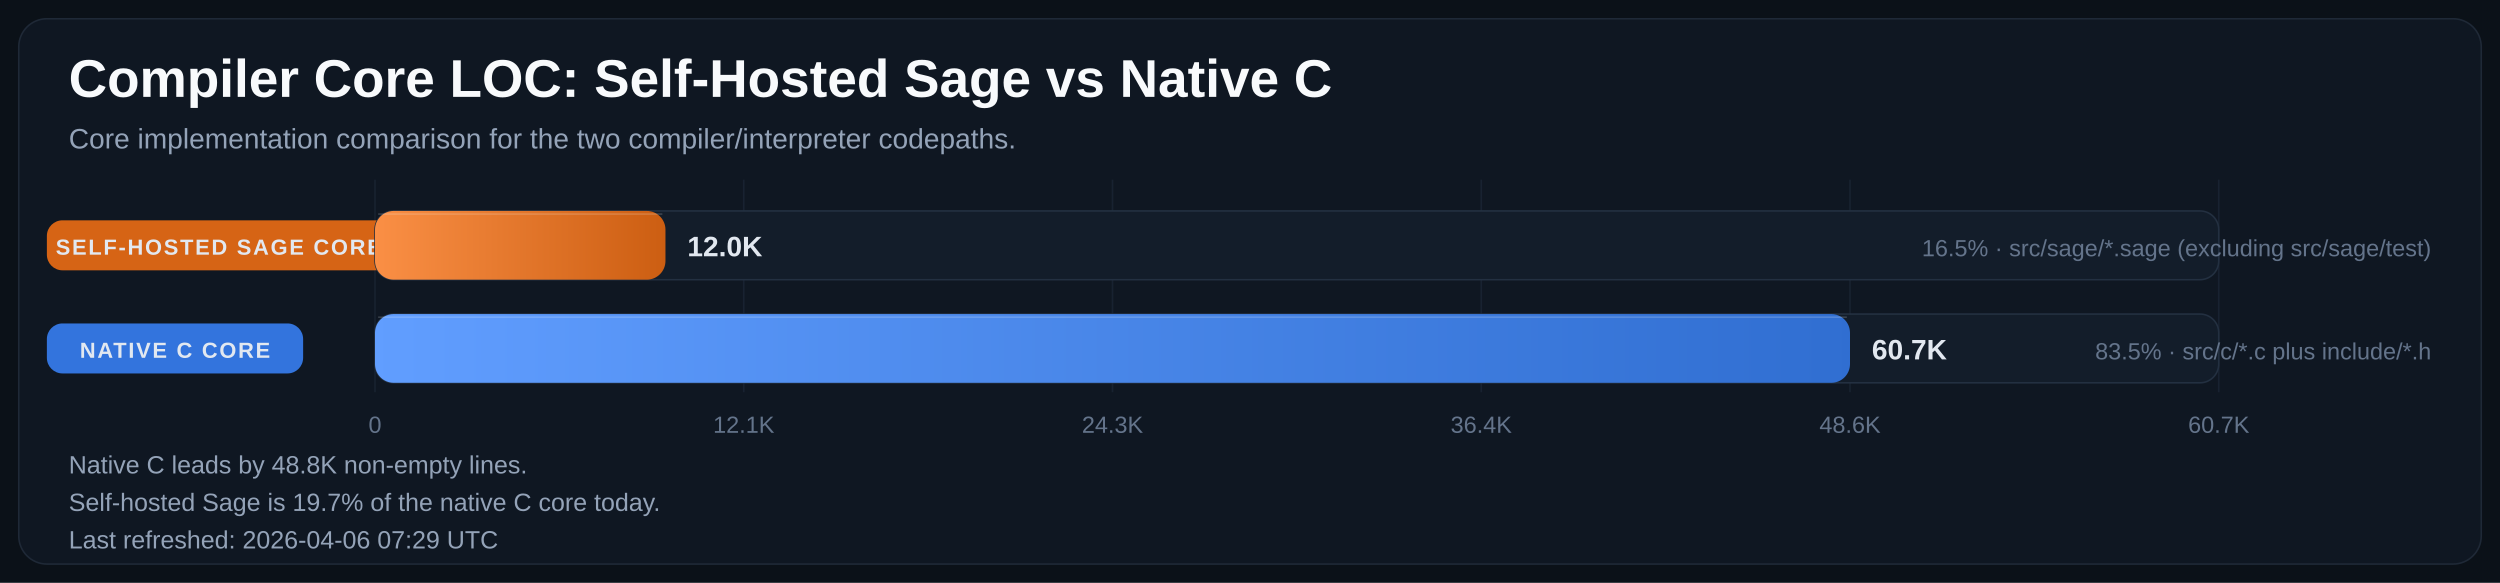
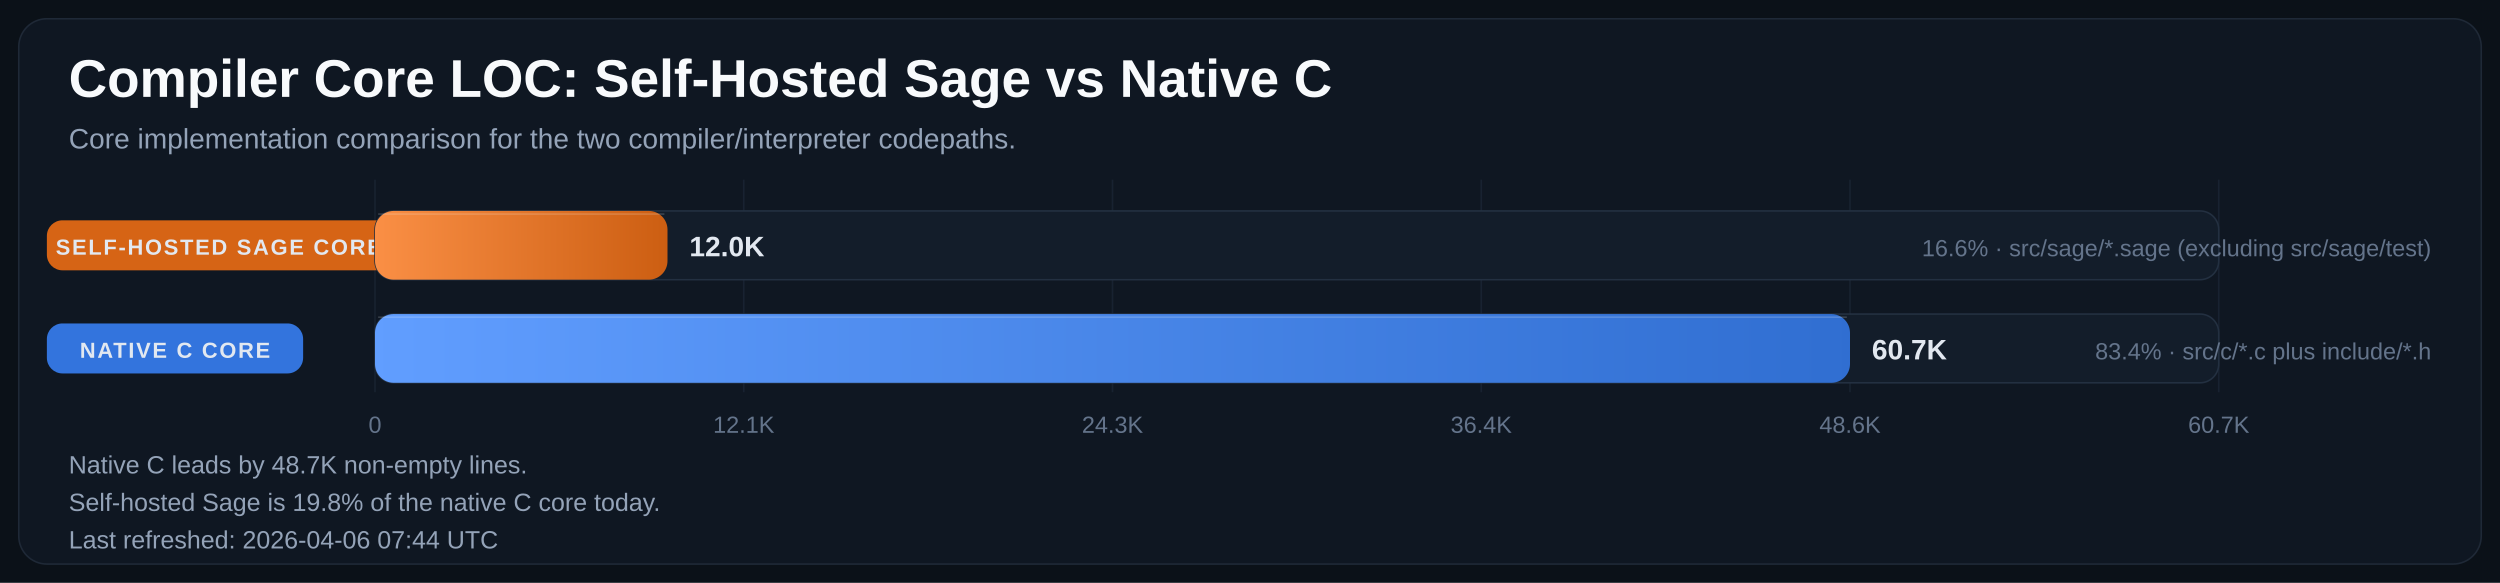
<svg xmlns="http://www.w3.org/2000/svg" width="1600" height="373" viewBox="0 0 1600 373" role="img" aria-labelledby="title desc">
  <defs>
    <linearGradient id="bar-gradient-0" x1="0%" y1="0%" x2="100%" y2="0%">
      <stop offset="0%" stop-color="#FA8F45" />
      <stop offset="100%" stop-color="#CC5E12" />
    </linearGradient>
    <linearGradient id="bar-gradient-1" x1="0%" y1="0%" x2="100%" y2="0%">
      <stop offset="0%" stop-color="#619EFF" />
      <stop offset="100%" stop-color="#306ED1" />
    </linearGradient>
  </defs>
  <rect width="100%" height="100%" fill="#0B1118" />
  <rect x="12" y="12" width="1576" height="349" rx="18" fill="#0F1722" stroke="#1F2937" />
  <text x="44" y="62" fill="#F8FAFC" font-size="34" font-family="Segoe UI, Arial, sans-serif" font-weight="700">Compiler Core LOC: Self-Hosted Sage vs Native C</text>
  <text x="44" y="95" fill="#94A3B8" font-size="18" font-family="Segoe UI, Arial, sans-serif">Core implementation comparison for the two compiler/interpreter codepaths.</text>
  <line x1="240.0" y1="115" x2="240.0" y2="251" stroke="#182231" stroke-width="1" />
  <text x="240.0" y="277" text-anchor="middle" fill="#64748B" font-size="15" font-family="Segoe UI, Arial, sans-serif">0</text>
  <line x1="476.0" y1="115" x2="476.0" y2="251" stroke="#182231" stroke-width="1" />
  <text x="476.0" y="277" text-anchor="middle" fill="#64748B" font-size="15" font-family="Segoe UI, Arial, sans-serif">12.1K</text>
  <line x1="712.0" y1="115" x2="712.0" y2="251" stroke="#182231" stroke-width="1" />
  <text x="712.0" y="277" text-anchor="middle" fill="#64748B" font-size="15" font-family="Segoe UI, Arial, sans-serif">24.3K</text>
  <line x1="948.0" y1="115" x2="948.0" y2="251" stroke="#182231" stroke-width="1" />
  <text x="948.0" y="277" text-anchor="middle" fill="#64748B" font-size="15" font-family="Segoe UI, Arial, sans-serif">36.4K</text>
  <line x1="1184.0" y1="115" x2="1184.0" y2="251" stroke="#182231" stroke-width="1" />
  <text x="1184.0" y="277" text-anchor="middle" fill="#64748B" font-size="15" font-family="Segoe UI, Arial, sans-serif">48.6K</text>
  <line x1="1420.0" y1="115" x2="1420.0" y2="251" stroke="#182231" stroke-width="1" />
  <text x="1420.0" y="277" text-anchor="middle" fill="#64748B" font-size="15" font-family="Segoe UI, Arial, sans-serif">60.7K</text>
  <rect x="30" y="141.0" width="220" height="32" rx="10" fill="#E06814" opacity="0.95" />
  <text x="140.0" y="163.0" text-anchor="middle" fill="#E2E8F0" font-size="14" font-family="Segoe UI, Arial, sans-serif" font-weight="700" letter-spacing="1.1">SELF-HOSTED SAGE CORE</text>
  <rect x="240" y="135" width="1180" height="44" rx="12" fill="#131D2A" stroke="#233041" />
-   <rect x="240" y="135" width="185.9" height="44" rx="12" fill="url(#bar-gradient-0)" />
-   <line x1="242.0" y1="137.0" x2="423.9" y2="137.0" stroke="#F8FAFC" stroke-opacity="0.18" />
-   <text x="439.9" y="164.0" text-anchor="start" fill="#E2E8F0" font-size="18" font-family="Segoe UI, Arial, sans-serif" font-weight="700">12.0K</text>
-   <text x="1556" y="164.0" text-anchor="end" fill="#64748B" font-size="15" font-family="Segoe UI, Arial, sans-serif">16.5% · src/sage/*.sage (excluding src/sage/test)</text>
+   <rect x="240" y="135" width="187.2" height="44" rx="12" fill="url(#bar-gradient-0)" />
+   <line x1="242.0" y1="137.0" x2="425.2" y2="137.0" stroke="#F8FAFC" stroke-opacity="0.18" />
+   <text x="441.2" y="164.0" text-anchor="start" fill="#E2E8F0" font-size="18" font-family="Segoe UI, Arial, sans-serif" font-weight="700">12.0K</text>
+   <text x="1556" y="164.0" text-anchor="end" fill="#64748B" font-size="15" font-family="Segoe UI, Arial, sans-serif">16.6% · src/sage/*.sage (excluding src/sage/test)</text>
  <rect x="30" y="207.0" width="164" height="32" rx="10" fill="#3479E6" opacity="0.95" />
  <text x="112.0" y="229.0" text-anchor="middle" fill="#E2E8F0" font-size="14" font-family="Segoe UI, Arial, sans-serif" font-weight="700" letter-spacing="1.1">NATIVE C CORE</text>
  <rect x="240" y="201" width="1180" height="44" rx="12" fill="#131D2A" stroke="#233041" />
  <rect x="240" y="201" width="944.0" height="44" rx="12" fill="url(#bar-gradient-1)" />
  <line x1="242.0" y1="203.0" x2="1182.0" y2="203.0" stroke="#F8FAFC" stroke-opacity="0.18" />
  <text x="1198.0" y="230.0" text-anchor="start" fill="#E2E8F0" font-size="18" font-family="Segoe UI, Arial, sans-serif" font-weight="700">60.7K</text>
-   <text x="1556" y="230.0" text-anchor="end" fill="#64748B" font-size="15" font-family="Segoe UI, Arial, sans-serif">83.5% · src/c/*.c plus include/*.h</text>
-   <text x="44" y="303" fill="#94A3B8" font-size="16" font-family="Segoe UI, Arial, sans-serif">Native C leads by 48.8K non-empty lines.</text>
-   <text x="44" y="327" fill="#94A3B8" font-size="16" font-family="Segoe UI, Arial, sans-serif">Self-hosted Sage is 19.7% of the native C core today.</text>
-   <text x="44" y="351" fill="#94A3B8" font-size="16" font-family="Segoe UI, Arial, sans-serif">Last refreshed: 2026-04-06 07:29 UTC</text>
+   <text x="1556" y="230.0" text-anchor="end" fill="#64748B" font-size="15" font-family="Segoe UI, Arial, sans-serif">83.4% · src/c/*.c plus include/*.h</text>
+   <text x="44" y="303" fill="#94A3B8" font-size="16" font-family="Segoe UI, Arial, sans-serif">Native C leads by 48.7K non-empty lines.</text>
+   <text x="44" y="327" fill="#94A3B8" font-size="16" font-family="Segoe UI, Arial, sans-serif">Self-hosted Sage is 19.8% of the native C core today.</text>
+   <text x="44" y="351" fill="#94A3B8" font-size="16" font-family="Segoe UI, Arial, sans-serif">Last refreshed: 2026-04-06 07:44 UTC</text>
</svg>
